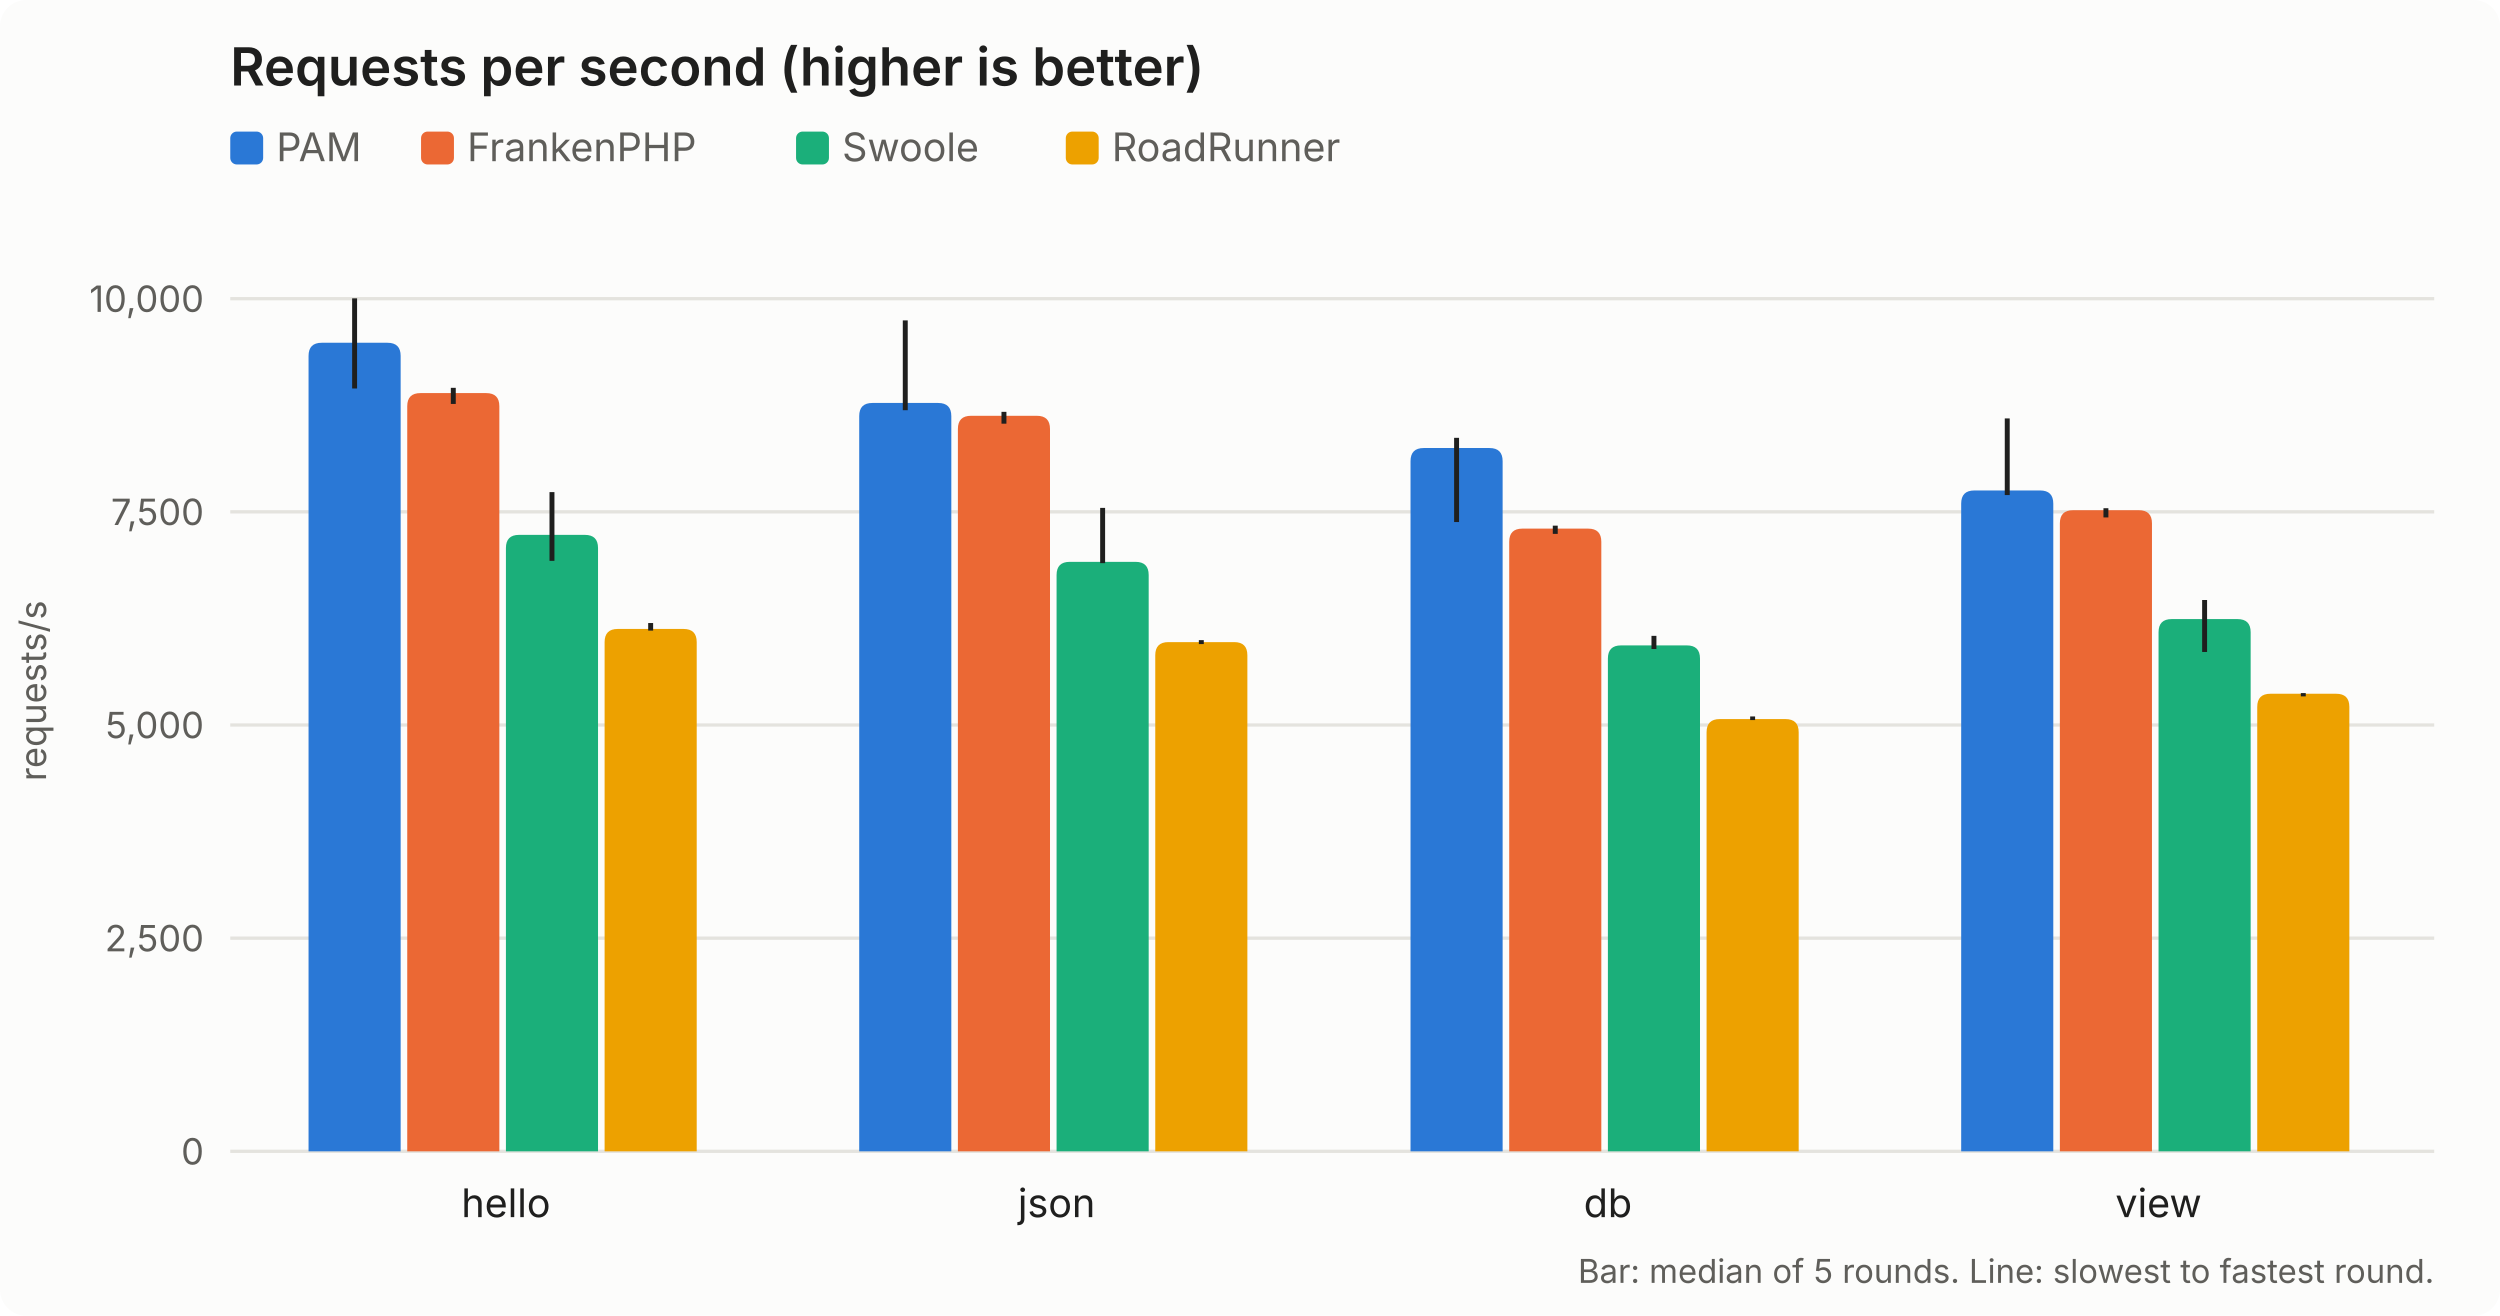
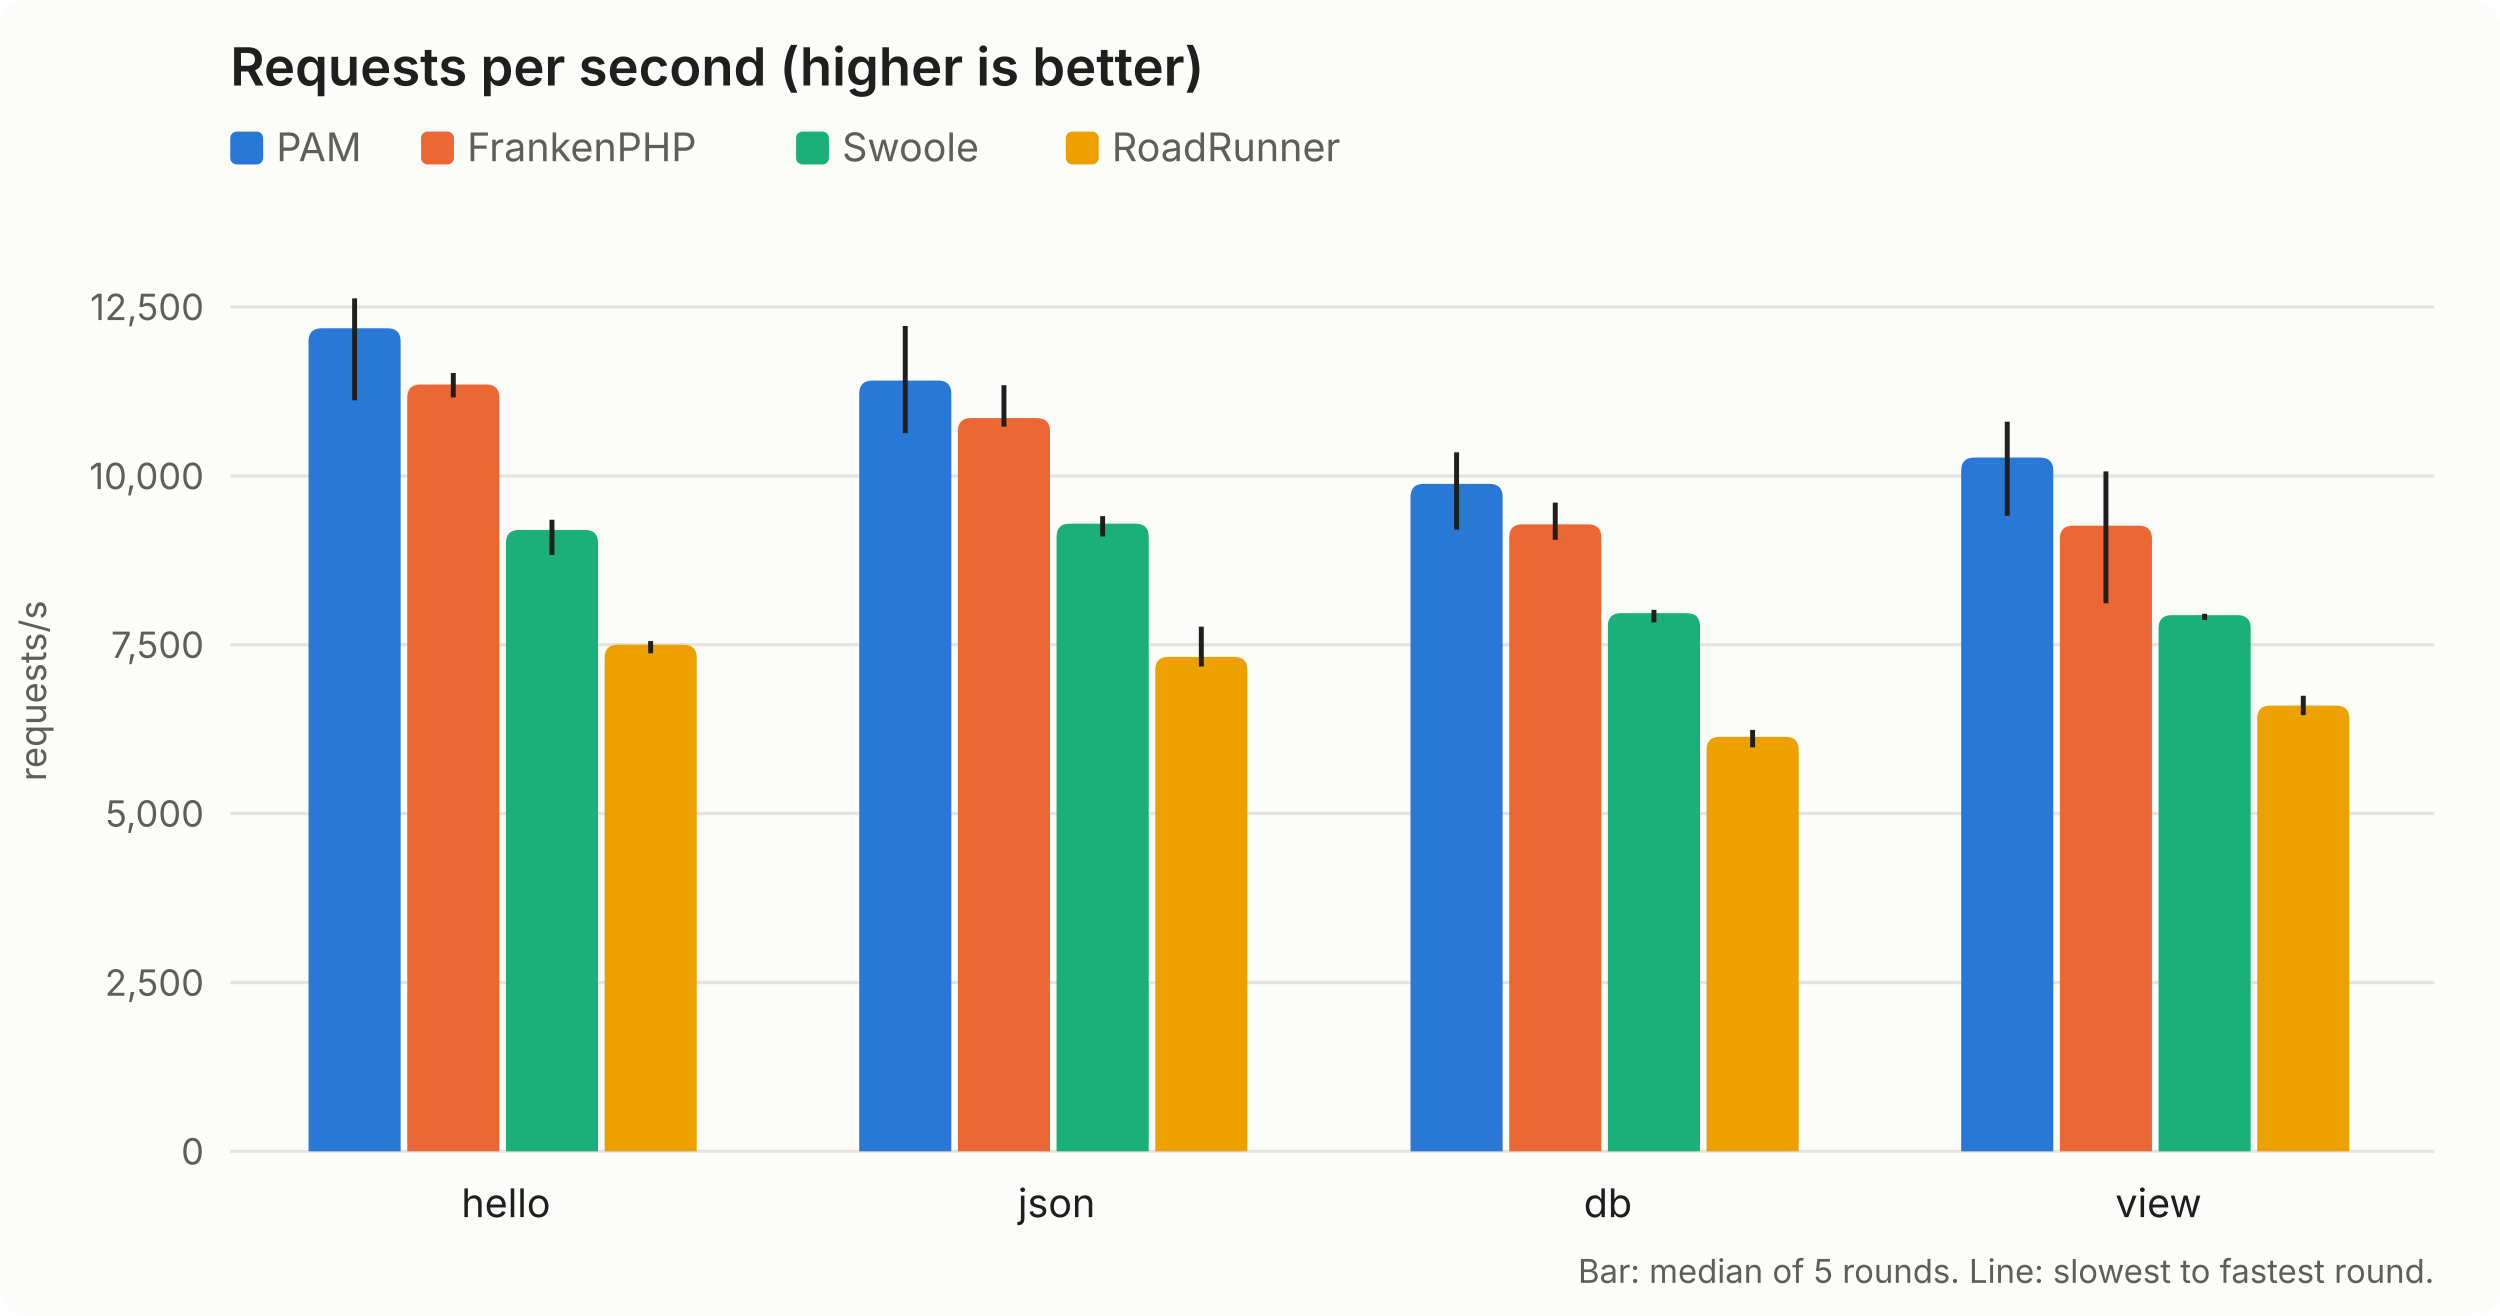
<svg xmlns="http://www.w3.org/2000/svg" viewBox="0 0 760 400" width="760" height="400" role="img" aria-label="Requests per second (higher is better)">
  <style>svg{font-family:system-ui,-apple-system,Segoe UI,sans-serif}.bg{fill:#fcfcfb}.t1{fill:#1f1f1e}.t2{fill:#5f5e5a}.grid{stroke:#e4e3de}.whisker{stroke:#1f1f1e}.s0{fill:#2a78d6}.s1{fill:#eb6834}.s2{fill:#1baf7a}.s3{fill:#eda100}@media (prefers-color-scheme: dark){.bg{fill:#1a1a19}.t1{fill:#f0efec}.t2{fill:#c3c2b7}.grid{stroke:#34332f}.whisker{stroke:#f0efec}.s0{fill:#3987e5}.s1{fill:#d95926}.s2{fill:#199e70}.s3{fill:#c98500}}</style>
  <rect class="bg" width="760" height="400" rx="8" />
  <text class="t1" x="70" y="26" font-size="16" font-weight="600">Requests per second (higher is better)</text>
  <rect class="s0" x="70" y="40" width="10" height="10" rx="2" />
  <text class="t2" x="84" y="49" font-size="12">PAM</text>
  <rect class="s1" x="128" y="40" width="10" height="10" rx="2" />
  <text class="t2" x="142" y="49" font-size="12">FrankenPHP</text>
  <rect class="s2" x="242" y="40" width="10" height="10" rx="2" />
  <text class="t2" x="256" y="49" font-size="12">Swoole</text>
  <rect class="s3" x="324" y="40" width="10" height="10" rx="2" />
  <text class="t2" x="338" y="49" font-size="12">RoadRunner</text>
  <line class="grid" x1="70" x2="740" y1="350.0" y2="350.0" stroke-width="1" />
  <text class="t2" x="62" y="354.0" font-size="11" text-anchor="end">0</text>
-   <line class="grid" x1="70" x2="740" y1="285.2" y2="285.2" stroke-width="1" />
-   <text class="t2" x="62" y="289.2" font-size="11" text-anchor="end">2,500</text>
-   <line class="grid" x1="70" x2="740" y1="220.4" y2="220.4" stroke-width="1" />
-   <text class="t2" x="62" y="224.4" font-size="11" text-anchor="end">5,000</text>
-   <line class="grid" x1="70" x2="740" y1="155.6" y2="155.6" stroke-width="1" />
-   <text class="t2" x="62" y="159.6" font-size="11" text-anchor="end">7,500</text>
-   <line class="grid" x1="70" x2="740" y1="90.8" y2="90.8" stroke-width="1" />
-   <text class="t2" x="62" y="94.8" font-size="11" text-anchor="end">10,000</text>
+   <line class="grid" x1="70" x2="740" y1="298.7" y2="298.7" stroke-width="1" />
+   <text class="t2" x="62" y="302.7" font-size="11" text-anchor="end">2,500</text>
+   <line class="grid" x1="70" x2="740" y1="247.3" y2="247.3" stroke-width="1" />
+   <text class="t2" x="62" y="251.3" font-size="11" text-anchor="end">5,000</text>
+   <line class="grid" x1="70" x2="740" y1="196.0" y2="196.0" stroke-width="1" />
+   <text class="t2" x="62" y="200.0" font-size="11" text-anchor="end">7,500</text>
+   <line class="grid" x1="70" x2="740" y1="144.7" y2="144.7" stroke-width="1" />
+   <text class="t2" x="62" y="148.7" font-size="11" text-anchor="end">10,000</text>
+   <line class="grid" x1="70" x2="740" y1="93.3" y2="93.3" stroke-width="1" />
+   <text class="t2" x="62" y="97.3" font-size="11" text-anchor="end">12,500</text>
  <text class="t2" x="14" y="210.0" font-size="11" transform="rotate(-90 14 210.0)" text-anchor="middle">requests/s</text>
-   <path class="s0" d="M93.8,350.0 V108.2 Q93.8,104.2 97.8,104.2 H117.8 Q121.8,104.2 121.8,108.2 V350.0 Z" />
-   <line class="whisker" x1="107.8" x2="107.8" y1="118.1" y2="90.7" stroke-width="1.5" />
-   <path class="s1" d="M123.8,350.0 V123.5 Q123.8,119.5 127.8,119.5 H147.8 Q151.8,119.5 151.8,123.5 V350.0 Z" />
-   <line class="whisker" x1="137.8" x2="137.8" y1="122.8" y2="117.9" stroke-width="1.5" />
-   <path class="s2" d="M153.8,350.0 V166.6 Q153.8,162.6 157.8,162.6 H177.8 Q181.8,162.6 181.8,166.6 V350.0 Z" />
-   <line class="whisker" x1="167.8" x2="167.8" y1="170.5" y2="149.6" stroke-width="1.5" />
-   <path class="s3" d="M183.8,350.0 V195.2 Q183.8,191.2 187.8,191.2 H207.8 Q211.8,191.2 211.8,195.2 V350.0 Z" />
-   <line class="whisker" x1="197.8" x2="197.8" y1="191.7" y2="189.4" stroke-width="1.5" />
+   <path class="s0" d="M93.8,350.0 V103.8 Q93.8,99.8 97.8,99.8 H117.8 Q121.8,99.8 121.8,103.8 V350.0 Z" />
+   <line class="whisker" x1="107.8" x2="107.8" y1="121.7" y2="90.7" stroke-width="1.5" />
+   <path class="s1" d="M123.8,350.0 V120.9 Q123.8,116.9 127.8,116.9 H147.8 Q151.8,116.9 151.8,120.9 V350.0 Z" />
+   <line class="whisker" x1="137.8" x2="137.8" y1="120.8" y2="113.4" stroke-width="1.5" />
+   <path class="s2" d="M153.8,350.0 V165.1 Q153.8,161.1 157.8,161.1 H177.8 Q181.8,161.1 181.8,165.1 V350.0 Z" />
+   <line class="whisker" x1="167.8" x2="167.8" y1="168.7" y2="158.0" stroke-width="1.5" />
+   <path class="s3" d="M183.8,350.0 V200.0 Q183.8,196.0 187.8,196.0 H207.8 Q211.8,196.0 211.8,200.0 V350.0 Z" />
+   <line class="whisker" x1="197.8" x2="197.8" y1="198.6" y2="194.9" stroke-width="1.5" />
  <text class="t1" x="153.8" y="370" font-size="12" text-anchor="middle">hello</text>
-   <path class="s0" d="M261.2,350.0 V126.5 Q261.2,122.5 265.2,122.5 H285.2 Q289.2,122.5 289.2,126.5 V350.0 Z" />
-   <line class="whisker" x1="275.2" x2="275.2" y1="124.7" y2="97.4" stroke-width="1.5" />
-   <path class="s1" d="M291.2,350.0 V130.4 Q291.2,126.4 295.2,126.4 H315.2 Q319.2,126.4 319.2,130.4 V350.0 Z" />
-   <line class="whisker" x1="305.2" x2="305.2" y1="128.8" y2="125.2" stroke-width="1.5" />
-   <path class="s2" d="M321.2,350.0 V174.8 Q321.2,170.8 325.2,170.8 H345.2 Q349.2,170.8 349.2,174.8 V350.0 Z" />
-   <line class="whisker" x1="335.2" x2="335.2" y1="171.2" y2="154.4" stroke-width="1.5" />
-   <path class="s3" d="M351.2,350.0 V199.2 Q351.2,195.2 355.2,195.2 H375.2 Q379.2,195.2 379.2,199.2 V350.0 Z" />
-   <line class="whisker" x1="365.2" x2="365.2" y1="195.8" y2="194.6" stroke-width="1.5" />
+   <path class="s0" d="M261.2,350.0 V119.7 Q261.2,115.7 265.2,115.7 H285.2 Q289.2,115.7 289.2,119.7 V350.0 Z" />
+   <line class="whisker" x1="275.2" x2="275.2" y1="131.7" y2="99.1" stroke-width="1.5" />
+   <path class="s1" d="M291.2,350.0 V131.1 Q291.2,127.1 295.2,127.1 H315.2 Q319.2,127.1 319.2,131.1 V350.0 Z" />
+   <line class="whisker" x1="305.2" x2="305.2" y1="129.7" y2="117.1" stroke-width="1.5" />
+   <path class="s2" d="M321.2,350.0 V163.2 Q321.2,159.2 325.2,159.2 H345.2 Q349.2,159.2 349.2,163.2 V350.0 Z" />
+   <line class="whisker" x1="335.2" x2="335.2" y1="163.1" y2="156.9" stroke-width="1.5" />
+   <path class="s3" d="M351.2,350.0 V203.7 Q351.2,199.7 355.2,199.7 H375.2 Q379.2,199.7 379.2,203.7 V350.0 Z" />
+   <line class="whisker" x1="365.2" x2="365.2" y1="202.6" y2="190.5" stroke-width="1.5" />
  <text class="t1" x="321.2" y="370" font-size="12" text-anchor="middle">json</text>
-   <path class="s0" d="M428.8,350.0 V140.2 Q428.8,136.2 432.8,136.2 H452.8 Q456.8,136.2 456.8,140.2 V350.0 Z" />
-   <line class="whisker" x1="442.8" x2="442.8" y1="158.7" y2="133.1" stroke-width="1.5" />
-   <path class="s1" d="M458.8,350.0 V164.7 Q458.8,160.7 462.8,160.7 H482.8 Q486.8,160.7 486.8,164.7 V350.0 Z" />
-   <line class="whisker" x1="472.8" x2="472.8" y1="162.3" y2="159.8" stroke-width="1.5" />
-   <path class="s2" d="M488.8,350.0 V200.2 Q488.8,196.2 492.8,196.2 H512.8 Q516.8,196.2 516.8,200.2 V350.0 Z" />
-   <line class="whisker" x1="502.8" x2="502.8" y1="197.3" y2="193.3" stroke-width="1.5" />
-   <path class="s3" d="M518.8,350.0 V222.6 Q518.8,218.6 522.8,218.6 H542.8 Q546.8,218.6 546.8,222.6 V350.0 Z" />
-   <line class="whisker" x1="532.8" x2="532.8" y1="218.9" y2="217.8" stroke-width="1.5" />
+   <path class="s0" d="M428.8,350.0 V151.1 Q428.8,147.1 432.8,147.1 H452.8 Q456.8,147.1 456.8,151.1 V350.0 Z" />
+   <line class="whisker" x1="442.8" x2="442.8" y1="161.0" y2="137.5" stroke-width="1.5" />
+   <path class="s1" d="M458.8,350.0 V163.4 Q458.8,159.4 462.8,159.4 H482.8 Q486.8,159.4 486.8,163.4 V350.0 Z" />
+   <line class="whisker" x1="472.8" x2="472.8" y1="164.1" y2="152.8" stroke-width="1.5" />
+   <path class="s2" d="M488.8,350.0 V190.4 Q488.8,186.4 492.8,186.4 H512.8 Q516.8,186.4 516.8,190.4 V350.0 Z" />
+   <line class="whisker" x1="502.8" x2="502.8" y1="189.2" y2="185.4" stroke-width="1.5" />
+   <path class="s3" d="M518.8,350.0 V228.0 Q518.8,224.0 522.8,224.0 H542.8 Q546.8,224.0 546.8,228.0 V350.0 Z" />
+   <line class="whisker" x1="532.8" x2="532.8" y1="227.2" y2="221.9" stroke-width="1.5" />
  <text class="t1" x="488.8" y="370" font-size="12" text-anchor="middle">db</text>
-   <path class="s0" d="M596.2,350.0 V153.1 Q596.2,149.1 600.2,149.1 H620.2 Q624.2,149.1 624.2,153.1 V350.0 Z" />
-   <line class="whisker" x1="610.2" x2="610.2" y1="150.5" y2="127.2" stroke-width="1.5" />
-   <path class="s1" d="M626.2,350.0 V159.1 Q626.2,155.1 630.2,155.1 H650.2 Q654.2,155.1 654.2,159.1 V350.0 Z" />
-   <line class="whisker" x1="640.2" x2="640.2" y1="157.3" y2="154.5" stroke-width="1.5" />
-   <path class="s2" d="M656.2,350.0 V192.2 Q656.2,188.2 660.2,188.2 H680.2 Q684.2,188.2 684.2,192.2 V350.0 Z" />
-   <line class="whisker" x1="670.2" x2="670.2" y1="198.2" y2="182.4" stroke-width="1.5" />
-   <path class="s3" d="M686.2,350.0 V214.9 Q686.2,210.9 690.2,210.9 H710.2 Q714.2,210.9 714.2,214.9 V350.0 Z" />
-   <line class="whisker" x1="700.2" x2="700.2" y1="211.7" y2="210.7" stroke-width="1.5" />
+   <path class="s0" d="M596.2,350.0 V143.1 Q596.2,139.1 600.2,139.1 H620.2 Q624.2,139.1 624.2,143.1 V350.0 Z" />
+   <line class="whisker" x1="610.2" x2="610.2" y1="156.8" y2="128.2" stroke-width="1.5" />
+   <path class="s1" d="M626.2,350.0 V163.8 Q626.2,159.8 630.2,159.8 H650.2 Q654.2,159.8 654.2,163.8 V350.0 Z" />
+   <line class="whisker" x1="640.2" x2="640.2" y1="183.4" y2="143.3" stroke-width="1.5" />
+   <path class="s2" d="M656.2,350.0 V191.0 Q656.2,187.0 660.2,187.0 H680.2 Q684.2,187.0 684.2,191.0 V350.0 Z" />
+   <line class="whisker" x1="670.2" x2="670.2" y1="188.5" y2="186.6" stroke-width="1.5" />
+   <path class="s3" d="M686.2,350.0 V218.5 Q686.2,214.5 690.2,214.5 H710.2 Q714.2,214.5 714.2,218.5 V350.0 Z" />
+   <line class="whisker" x1="700.2" x2="700.2" y1="217.4" y2="211.5" stroke-width="1.5" />
  <text class="t1" x="656.2" y="370" font-size="12" text-anchor="middle">view</text>
  <text class="t2" x="740" y="390" font-size="10" text-anchor="end">Bar: median of 5 rounds. Line: slowest to fastest round.</text>
</svg>
